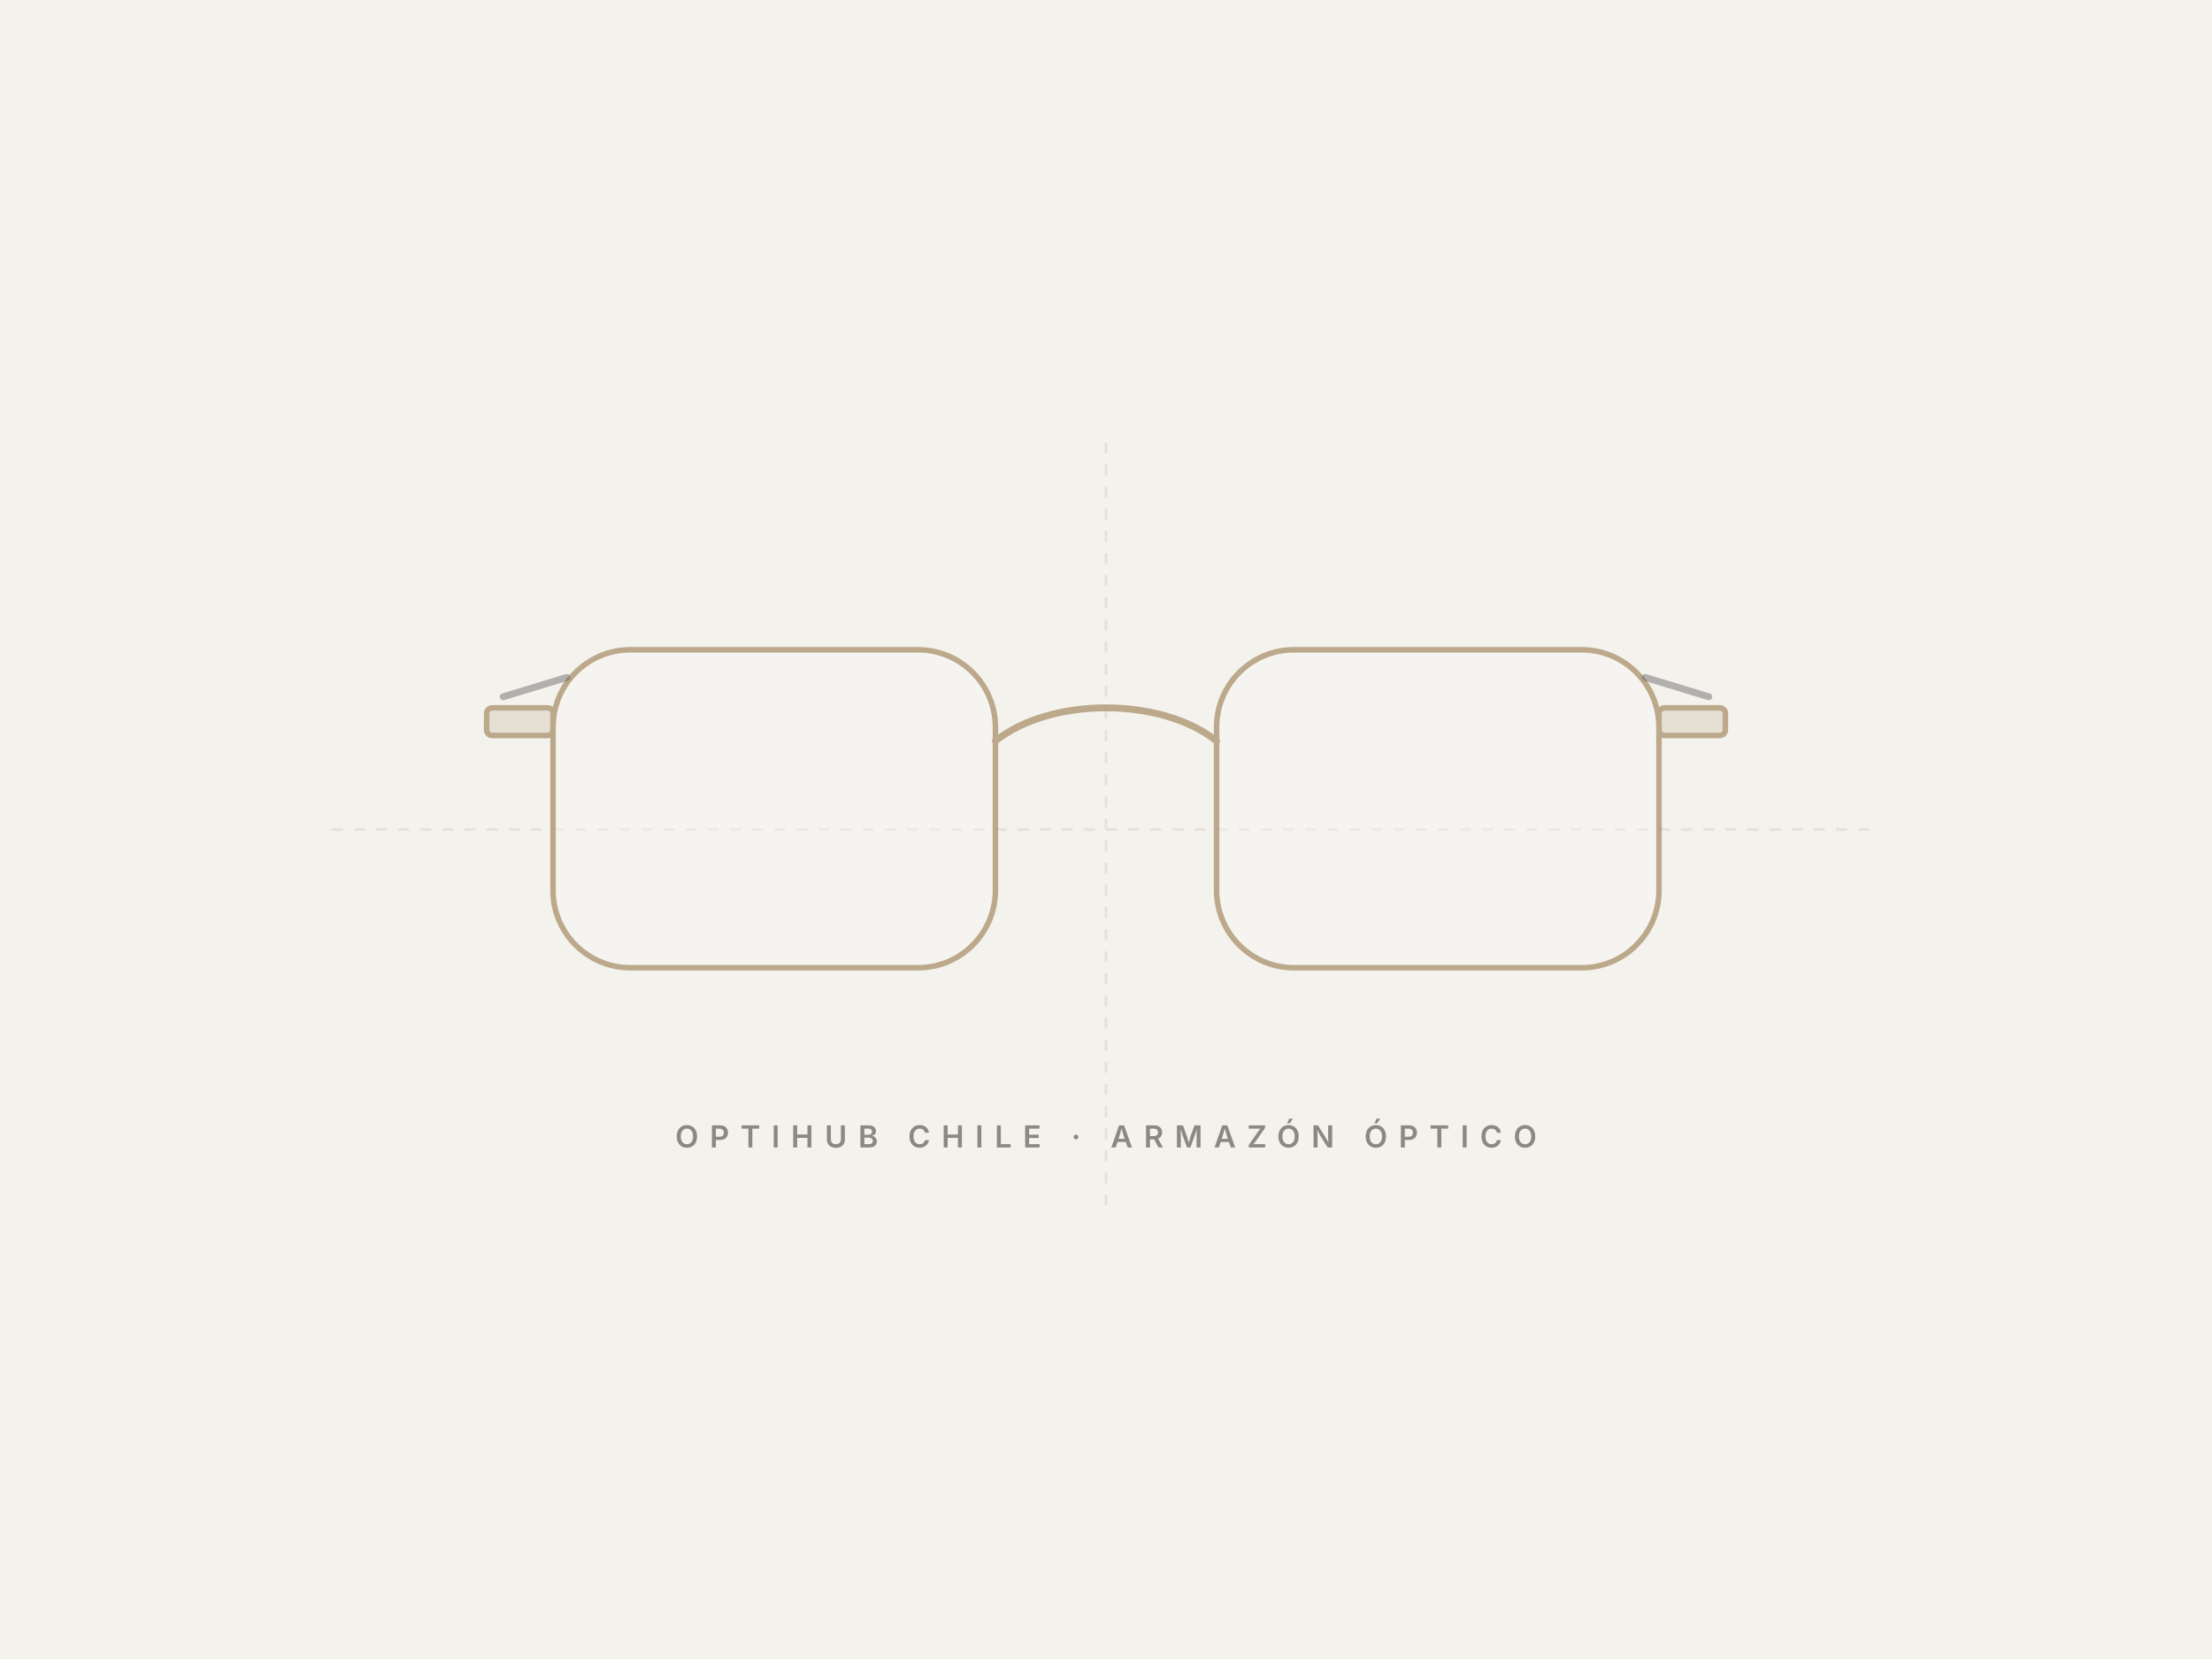
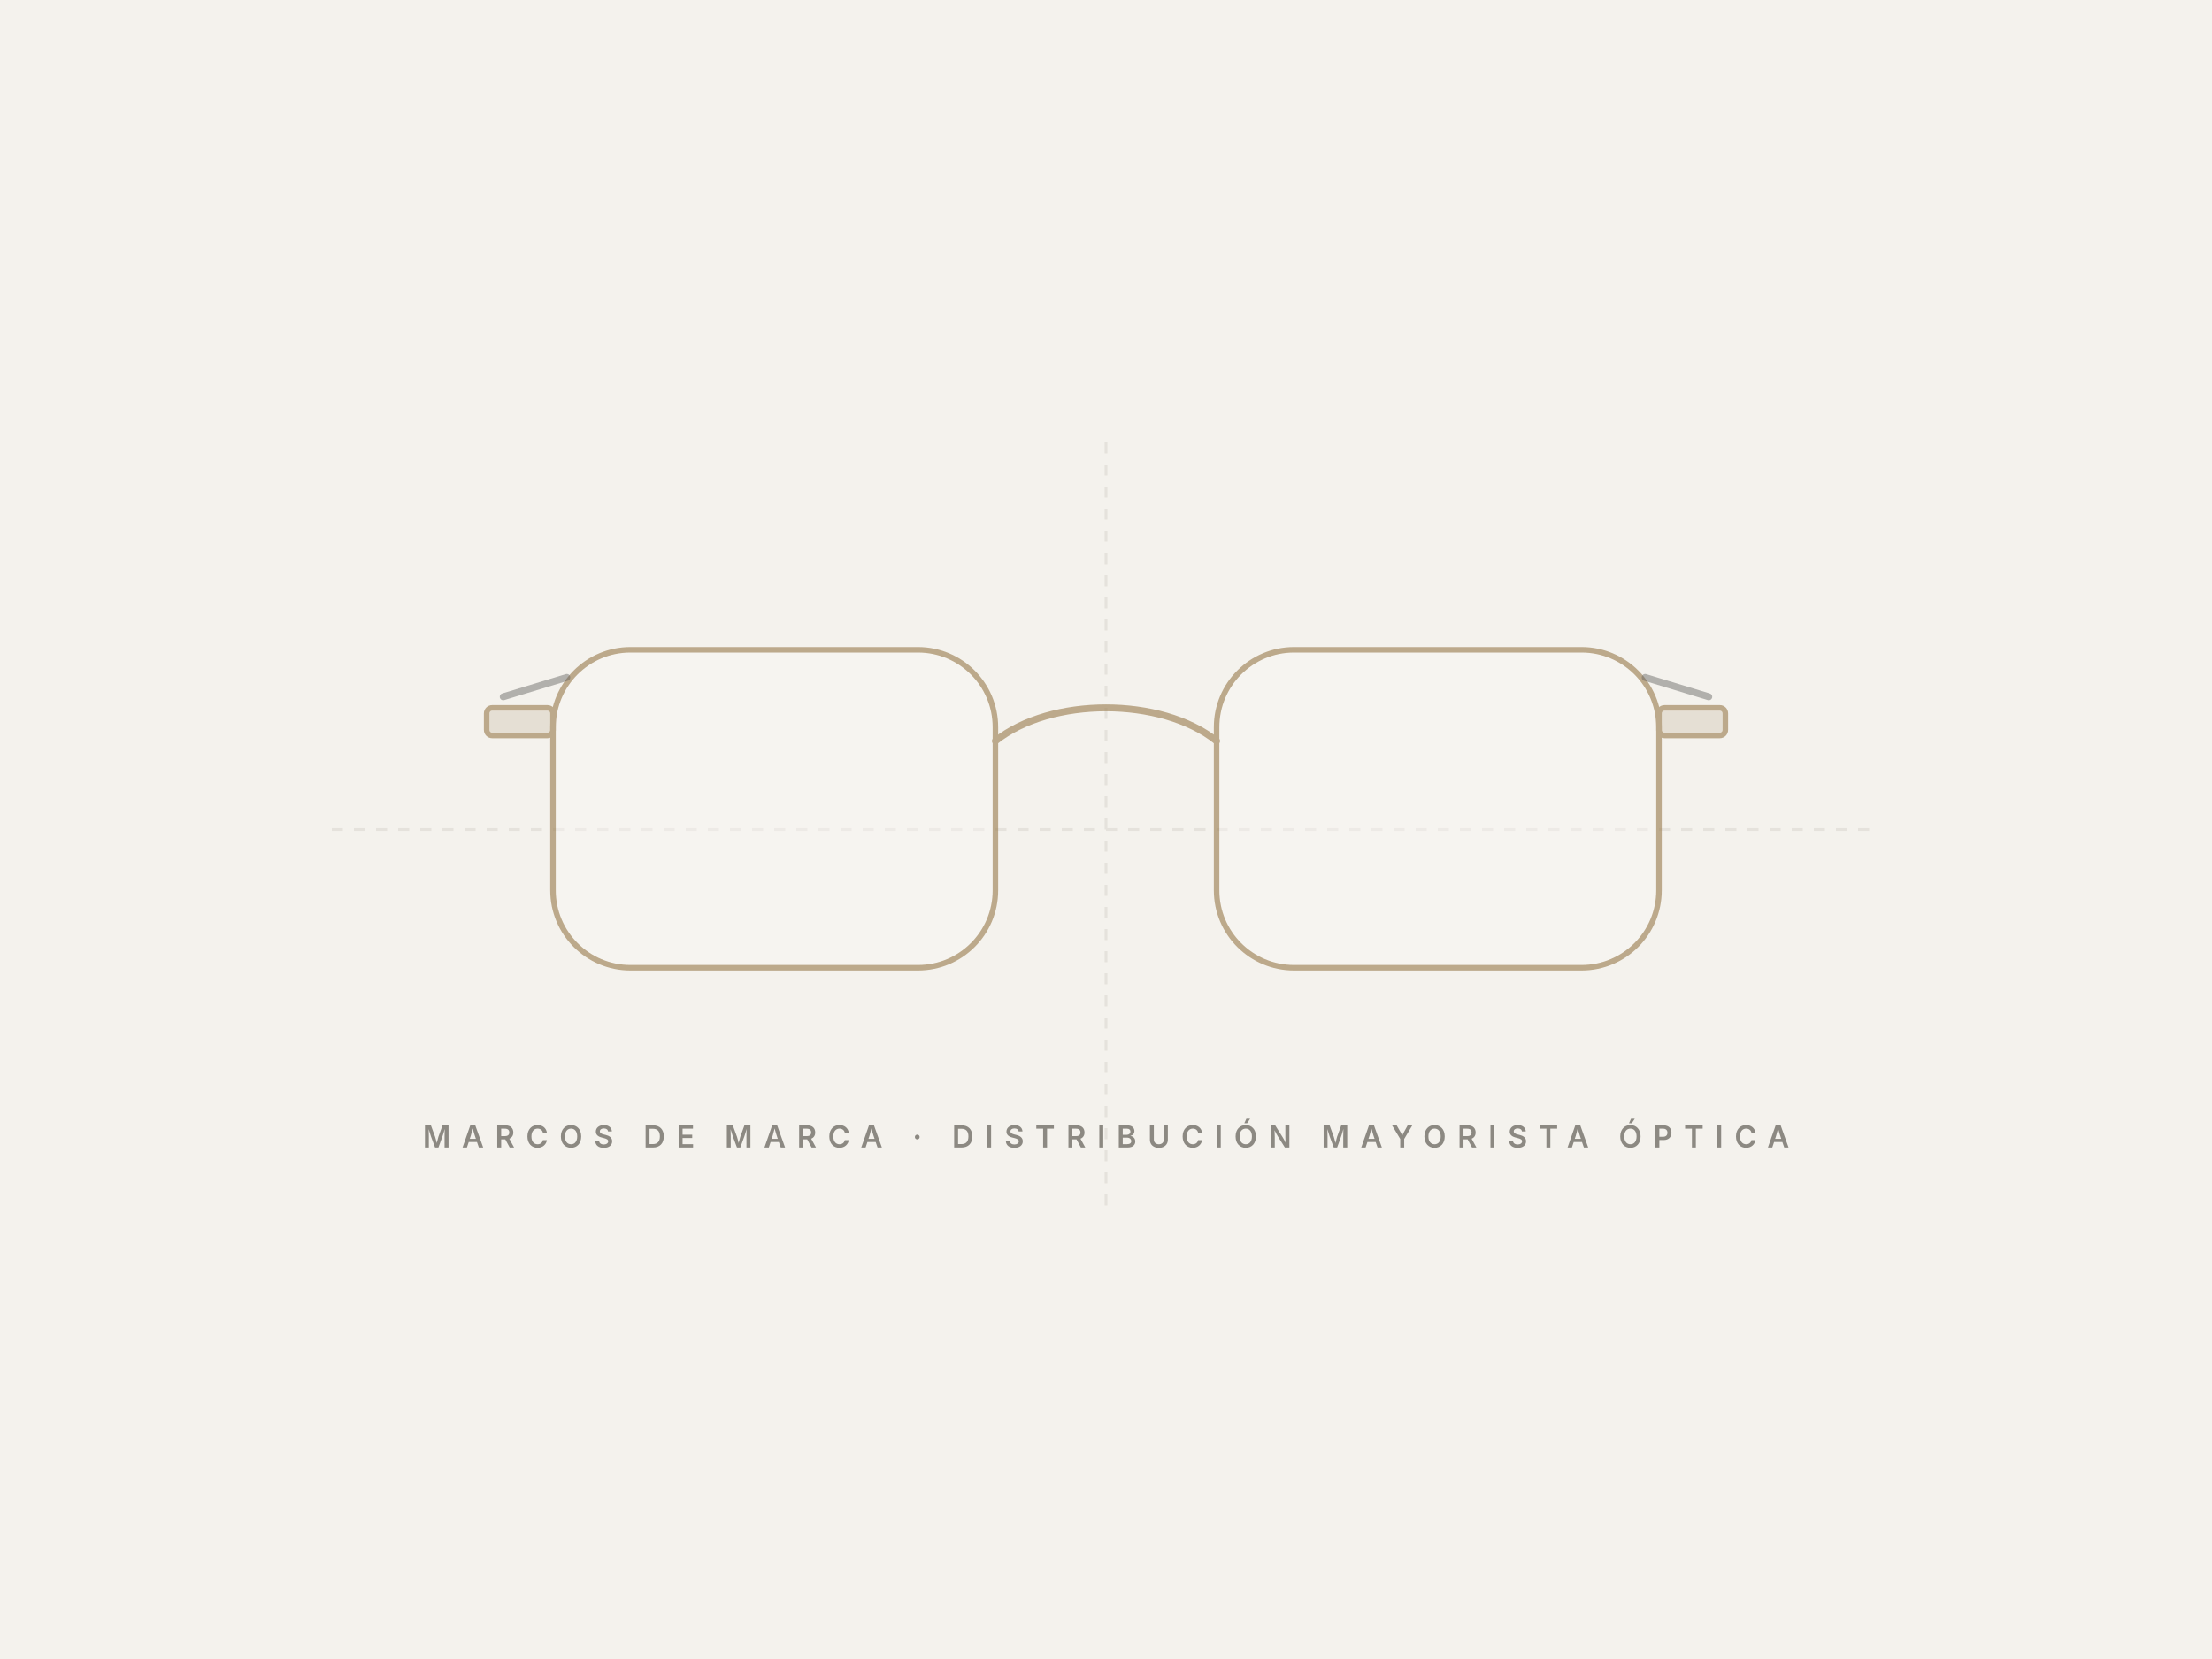
<svg xmlns="http://www.w3.org/2000/svg" width="800" height="600" viewBox="0 0 800 600" fill="none">
  <rect width="800" height="600" fill="#F4F2ED" />
  <line x1="120" y1="300" x2="680" y2="300" stroke="#E5E2DC" stroke-width="1" stroke-dasharray="4 4" />
  <line x1="400" y1="160" x2="400" y2="440" stroke="#E5E2DC" stroke-width="1" stroke-dasharray="4 4" />
  <g stroke="#9E8256" stroke-width="2" stroke-linecap="round" stroke-linejoin="round" opacity="0.65">
    <rect x="200" y="235" width="160" height="115" rx="28" fill="#FAF9F6" fill-opacity="0.6" />
    <rect x="440" y="235" width="160" height="115" rx="28" fill="#FAF9F6" fill-opacity="0.6" />
    <path d="M360 268 C380 252, 420 252, 440 268" stroke-width="2.5" />
    <path d="M182 252 L205 245 M618 252 L595 245" stroke="#0F0F0F" stroke-width="2.5" opacity="0.45" />
    <rect x="176" y="256" width="24" height="10" rx="2" fill="#9E8256" fill-opacity="0.25" />
    <rect x="600" y="256" width="24" height="10" rx="2" fill="#9E8256" fill-opacity="0.25" />
  </g>
-   <text x="400" y="415" text-anchor="middle" fill="#8C8982" font-family="system-ui, -apple-system, sans-serif" font-size="11" font-weight="600" letter-spacing="4">OPTIHUB CHILE · ARMAZÓN ÓPTICO</text>
+   <text x="400" y="415" text-anchor="middle" fill="#8C8982" font-family="system-ui, -apple-system, sans-serif" font-size="11" font-weight="600" letter-spacing="4">MARCOS DE MARCA · DISTRIBUCIÓN MAYORISTA ÓPTICA</text>
</svg>
